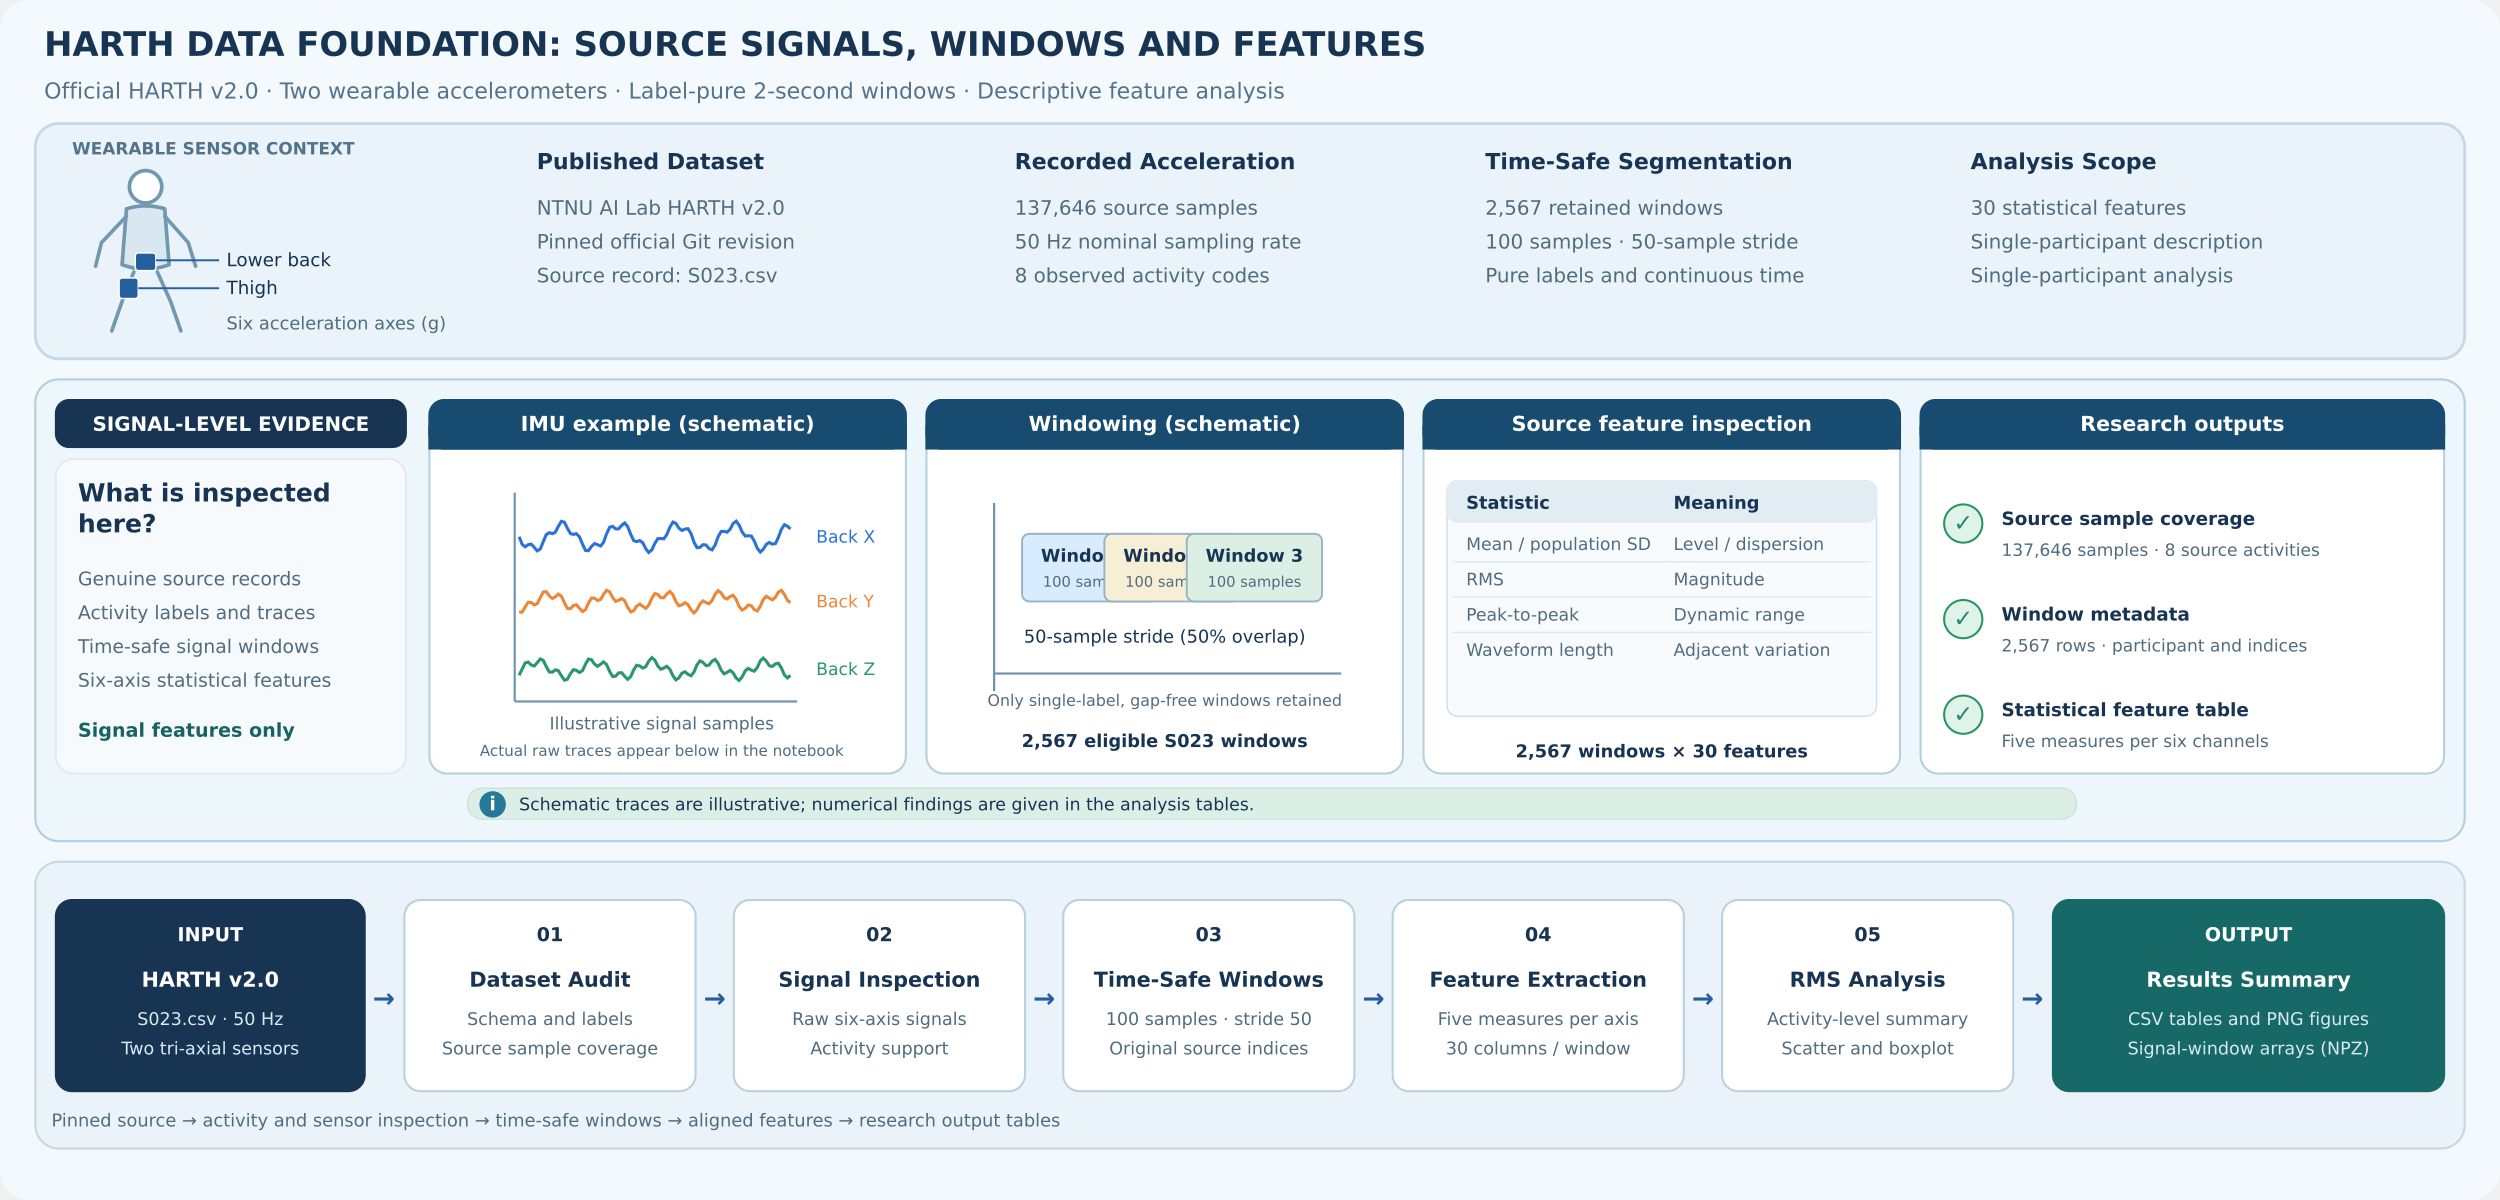
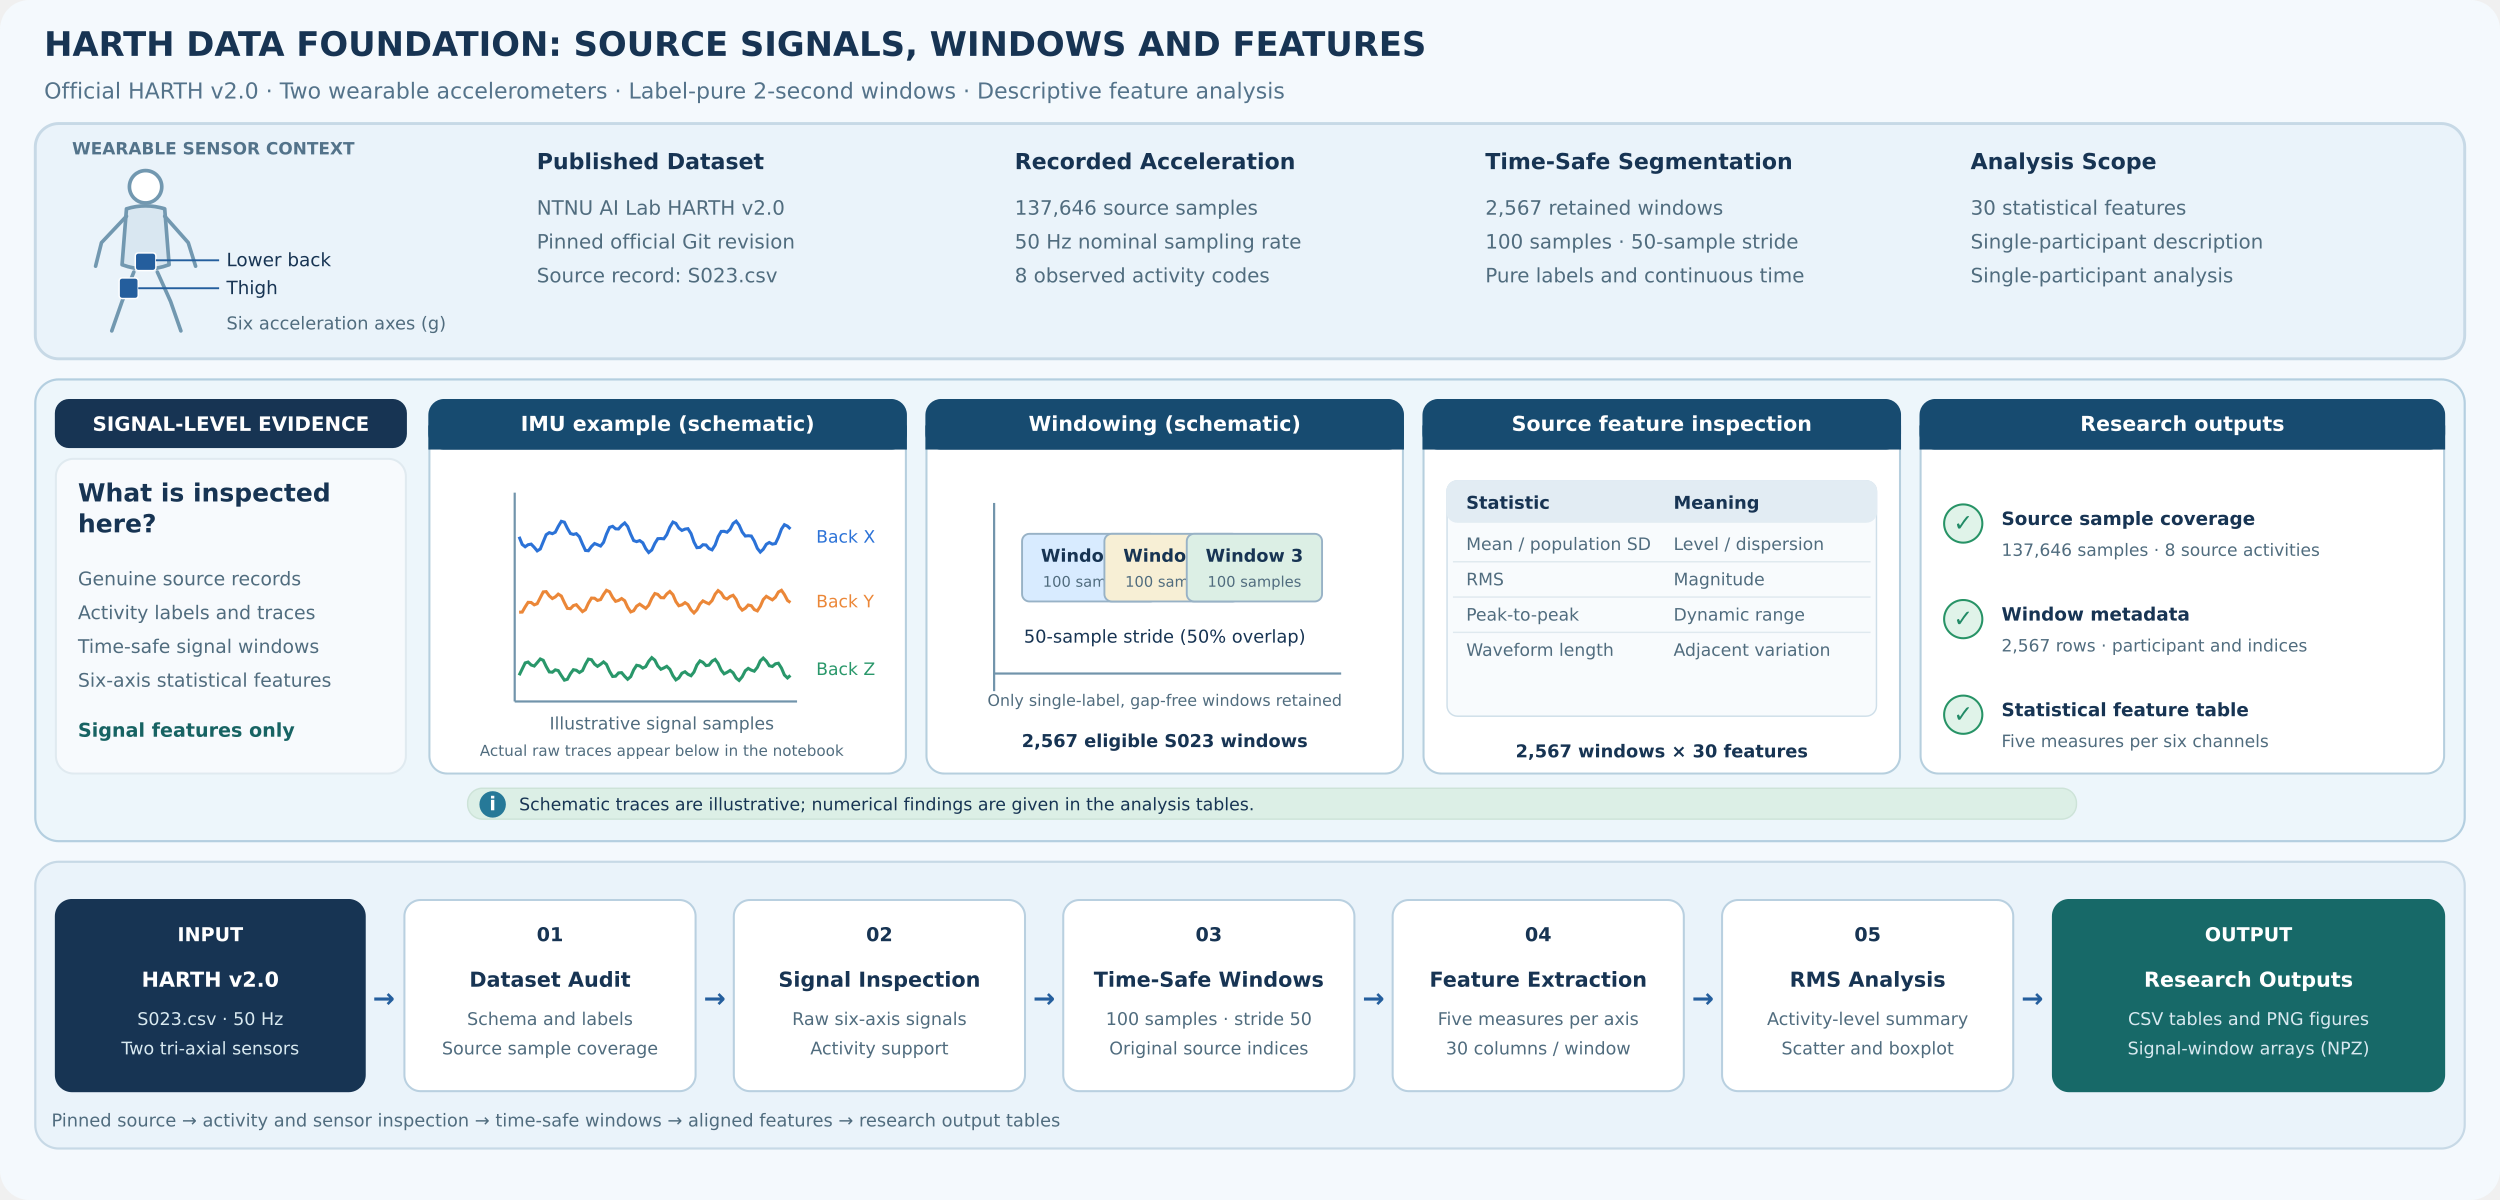
<svg xmlns="http://www.w3.org/2000/svg" width="1700" height="816" viewBox="0 0 1700 816" role="img" aria-labelledby="title desc">
  <rect x="0" y="0" width="1700" height="816" rx="20" fill="#F4F9FD" stroke="#F4F9FD" stroke-width="0" />
  <g font-family="DejaVu Sans, Arial, sans-serif">
    <text x="30" y="38" font-size="23" font-weight="700" fill="#173453">HARTH DATA FOUNDATION: SOURCE SIGNALS, WINDOWS AND FEATURES</text>
    <text x="30" y="67" font-size="15" fill="#54738A">Official HARTH v2.0  ·  Two wearable accelerometers  ·  Label-pure 2-second windows  ·  Descriptive feature analysis</text>
    <rect x="24" y="84" width="1652" height="160" rx="16" fill="#EAF3FA" stroke="#C7D9E6" stroke-width="2" />
    <text x="49" y="105" font-size="11.5" font-weight="700" fill="#53738A">WEARABLE SENSOR CONTEXT</text>
    <g fill="none" stroke="#7298B0" stroke-width="2.5" stroke-linejoin="round" stroke-linecap="round">
      <circle cx="99" cy="127" r="11" fill="#FFFFFF" />
      <path d="M86 142 Q99 138 112 142 L115 180 Q99 186 83 180 Z" fill="#D9E7F1" />
      <path d="M86 147 L69 165 L65 181 M112 147 L128 165 L133 181 M91 185 L83 205 L76 225 M107 185 L116 205 L123 225" />
    </g>
    <rect x="92" y="172" width="14" height="12" rx="2" fill="#245E9D" stroke="#FFFFFF" stroke-width="1" />
    <rect x="81" y="189" width="13" height="14" rx="2" fill="#245E9D" stroke="#FFFFFF" stroke-width="1" />
    <line x1="106" y1="177" x2="149" y2="177" stroke="#245E9D" stroke-width="1.3" />
    <line x1="94" y1="196" x2="149" y2="196" stroke="#245E9D" stroke-width="1.3" />
    <text x="154" y="181" font-size="12.5" fill="#173453">Lower back</text>
    <text x="154" y="200" font-size="12.5" fill="#173453">Thigh</text>
    <text x="154" y="224" font-size="12.1" fill="#506C7E">Six acceleration axes (g)</text>
    <text x="365" y="115" font-size="15" font-weight="700" fill="#173453">Published Dataset</text>
    <text x="365" y="146" font-size="13.5" fill="#506C7E">NTNU AI Lab HARTH v2.0</text>
    <text x="365" y="169" font-size="13.5" fill="#506C7E">Pinned official Git revision</text>
    <text x="365" y="192" font-size="13.5" fill="#506C7E">Source record: S023.csv</text>
    <text x="690" y="115" font-size="15" font-weight="700" fill="#173453">Recorded Acceleration</text>
    <text x="690" y="146" font-size="13.5" fill="#506C7E">137,646 source samples</text>
    <text x="690" y="169" font-size="13.5" fill="#506C7E">50 Hz nominal sampling rate</text>
    <text x="690" y="192" font-size="13.5" fill="#506C7E">8 observed activity codes</text>
    <text x="1010" y="115" font-size="15" font-weight="700" fill="#173453">Time-Safe Segmentation</text>
    <text x="1010" y="146" font-size="13.5" fill="#506C7E">2,567 retained windows</text>
    <text x="1010" y="169" font-size="13.5" fill="#506C7E">100 samples · 50-sample stride</text>
    <text x="1010" y="192" font-size="13.5" fill="#506C7E">Pure labels and continuous time</text>
    <text x="1340" y="115" font-size="15" font-weight="700" fill="#173453">Analysis Scope</text>
    <text x="1340" y="146" font-size="13.5" fill="#506C7E">30 statistical features</text>
    <text x="1340" y="169" font-size="13.5" fill="#506C7E">Single-participant description</text>
    <text x="1340" y="192" font-size="13.5" fill="#506C7E">Single-participant analysis</text>
    <rect x="24" y="258" width="1652" height="314" rx="16" fill="#EDF6FB" stroke="#B4CFE0" stroke-width="1.5" />
    <rect x="38" y="272" width="238" height="32" rx="9" fill="#173453" stroke="#173453" stroke-width="1.4" />
    <text x="157" y="293" font-size="13.5" font-weight="700" fill="#FFFFFF" text-anchor="middle">SIGNAL-LEVEL EVIDENCE</text>
    <rect x="38" y="312" width="238" height="214" rx="12" fill="#F7FAFD" stroke="#E0EAF0" stroke-width="1.4" />
    <text x="53" y="341" font-size="17" font-weight="700" fill="#173453">What is inspected</text>
    <text x="53" y="362" font-size="17" font-weight="700" fill="#173453">here?</text>
    <text x="53" y="398" font-size="12.8" fill="#506C7E">Genuine source records</text>
    <text x="53" y="421" font-size="12.8" fill="#506C7E">Activity labels and traces</text>
    <text x="53" y="444" font-size="12.8" fill="#506C7E">Time-safe signal windows</text>
    <text x="53" y="467" font-size="12.8" fill="#506C7E">Six-axis statistical features</text>
    <text x="53" y="501" font-size="13" font-weight="700" fill="#176363">Signal features only</text>
    <rect x="292" y="272" width="324" height="254" rx="12" fill="#FFFFFF" stroke="#B6CFDE" stroke-width="1.4" />
    <rect x="292" y="272" width="324" height="33" rx="10" fill="#174B70" stroke="#174B70" stroke-width="1.4" />
    <rect x="292" y="290" width="324" height="15" rx="0" fill="#174B70" stroke="#174B70" stroke-width="1.4" />
    <text x="454" y="293" font-size="14" font-weight="700" fill="#FFFFFF" text-anchor="middle">IMU example (schematic)</text>
    <rect x="630" y="272" width="324" height="254" rx="12" fill="#FFFFFF" stroke="#B6CFDE" stroke-width="1.4" />
    <rect x="630" y="272" width="324" height="33" rx="10" fill="#174B70" stroke="#174B70" stroke-width="1.4" />
    <rect x="630" y="290" width="324" height="15" rx="0" fill="#174B70" stroke="#174B70" stroke-width="1.4" />
    <text x="792" y="293" font-size="14" font-weight="700" fill="#FFFFFF" text-anchor="middle">Windowing (schematic)</text>
    <rect x="968" y="272" width="324" height="254" rx="12" fill="#FFFFFF" stroke="#B6CFDE" stroke-width="1.4" />
    <rect x="968" y="272" width="324" height="33" rx="10" fill="#174B70" stroke="#174B70" stroke-width="1.4" />
    <rect x="968" y="290" width="324" height="15" rx="0" fill="#174B70" stroke="#174B70" stroke-width="1.4" />
    <text x="1130" y="293" font-size="14" font-weight="700" fill="#FFFFFF" text-anchor="middle">Source feature inspection</text>
    <rect x="1306" y="272" width="356" height="254" rx="12" fill="#FFFFFF" stroke="#B6CFDE" stroke-width="1.4" />
    <rect x="1306" y="272" width="356" height="33" rx="10" fill="#174B70" stroke="#174B70" stroke-width="1.4" />
    <rect x="1306" y="290" width="356" height="15" rx="0" fill="#174B70" stroke="#174B70" stroke-width="1.4" />
    <text x="1484" y="293" font-size="14" font-weight="700" fill="#FFFFFF" text-anchor="middle">Research outputs</text>
    <line x1="350" y1="477" x2="542" y2="477" stroke="#7194ab" stroke-width="1.5" />
    <line x1="350" y1="335" x2="350" y2="477" stroke="#7194ab" stroke-width="1.5" />
    <path d="M353.0,365.0 L355.1,370.2 L357.1,371.8 L359.1,370.4 L361.2,370.0 L363.3,372.2 L365.3,374.6 L367.4,373.3 L369.4,368.4 L371.4,363.6 L373.5,362.2 L375.6,362.9 L377.6,361.9 L379.6,358.0 L381.7,354.5 L383.8,355.1 L385.8,359.2 L387.9,362.8 L389.9,363.4 L391.9,362.9 L394.0,365.0 L396.1,370.0 L398.1,374.3 L400.1,374.5 L402.2,371.6 L404.3,369.6 L406.3,370.4 L408.4,371.3 L410.4,368.8 L412.4,363.2 L414.5,358.6 L416.6,357.9 L418.6,359.6 L420.6,359.7 L422.7,357.3 L424.8,355.6 L426.8,358.0 L428.9,363.3 L430.9,367.6 L432.9,368.3 L435.0,367.6 L437.1,369.1 L439.1,373.1 L441.1,375.7 L443.2,374.0 L445.3,369.5 L447.3,366.3 L449.4,366.2 L451.4,366.4 L453.4,363.6 L455.5,358.5 L457.6,355.0 L459.6,355.9 L461.6,359.1 L463.7,360.7 L465.8,359.8 L467.8,359.5 L469.9,362.8 L471.9,368.6 L473.9,372.4 L476.0,372.2 L478.0,370.4 L480.1,370.6 L482.1,373.0 L484.2,373.9 L486.3,370.6 L488.3,365.0 L490.4,361.4 L492.4,361.3 L494.4,361.9 L496.5,359.9 L498.5,356.0 L500.6,354.4 L502.6,357.1 L504.7,361.8 L506.8,364.5 L508.8,364.3 L510.9,364.5 L512.9,367.9 L515.0,372.9 L517.0,375.4 L519.0,373.5 L521.1,370.1 L523.1,368.9 L525.2,370.0 L527.3,369.6 L529.3,365.4 L531.4,359.8 L533.4,356.8 L535.5,357.8 L537.5,359.7" stroke="#2B72D7" fill="none" stroke-width="2.1" />
    <text x="555" y="369" font-size="11.7" fill="#2B72D7">Back X</text>
    <path d="M353.0,416.3 L355.1,416.2 L357.1,412.7 L359.1,409.6 L361.2,409.7 L363.3,411.3 L365.3,410.5 L367.4,406.4 L369.4,402.5 L371.4,402.3 L373.5,405.2 L375.6,407.0 L377.6,405.9 L379.6,404.0 L381.7,405.3 L383.8,409.8 L385.8,413.7 L387.9,413.9 L389.9,411.8 L391.9,411.2 L394.0,413.6 L396.1,415.9 L398.1,414.6 L400.1,410.2 L402.2,406.7 L404.3,406.8 L406.3,408.3 L408.4,407.7 L410.4,404.2 L412.4,401.4 L414.5,402.4 L416.6,406.3 L418.6,408.9 L420.6,408.3 L422.7,407.0 L424.8,408.5 L426.8,412.9 L428.9,416.1 L430.9,415.3 L432.9,412.2 L435.0,410.8 L437.1,412.3 L439.1,413.7 L441.1,411.6 L443.2,406.9 L445.3,403.6 L447.3,404.2 L449.4,406.4 L451.4,406.5 L453.4,403.9 L455.5,402.2 L457.6,404.4 L459.6,409.1 L461.6,411.9 L463.7,411.3 L465.8,409.8 L467.8,411.1 L469.9,414.7 L471.9,416.8 L473.9,414.7 L476.0,410.7 L478.0,408.6 L480.1,409.7 L482.1,410.6 L484.2,408.4 L486.3,404.0 L488.3,401.6 L490.4,403.2 L492.4,406.4 L494.4,407.3 L496.5,405.6 L498.5,404.8 L500.6,407.6 L502.6,412.4 L504.7,414.9 L506.8,413.6 L508.8,411.4 L510.9,411.9 L512.9,414.5 L515.0,415.4 L517.0,412.3 L519.0,407.7 L521.1,405.5 L523.1,406.7 L525.2,407.9 L527.3,406.1 L529.3,402.6 L531.4,401.4 L533.4,404.3 L535.5,408.3 L537.5,409.7" stroke="#EB8738" fill="none" stroke-width="2.1" />
    <text x="555" y="413" font-size="11.7" fill="#EB8738">Back Y</text>
    <path d="M353.0,459.2 L355.1,454.9 L357.1,450.8 L359.1,450.2 L361.2,452.2 L363.3,452.9 L365.3,450.6 L367.4,448.1 L369.4,449.0 L371.4,453.2 L373.5,456.9 L375.6,457.1 L377.6,455.5 L379.6,456.0 L381.7,459.4 L383.8,462.5 L385.8,461.9 L387.9,458.1 L389.9,455.4 L391.9,455.8 L394.0,457.3 L396.1,456.0 L398.1,451.7 L400.1,448.2 L402.2,448.6 L404.3,451.6 L406.3,453.1 L408.4,451.7 L410.4,450.1 L412.4,451.8 L414.5,456.5 L416.6,460.0 L418.6,459.8 L420.6,457.6 L422.7,457.4 L424.8,459.9 L426.8,461.9 L428.9,460.1 L430.9,455.5 L432.9,452.4 L435.0,452.8 L437.1,454.3 L439.1,453.3 L441.1,449.7 L443.2,447.2 L445.3,448.9 L447.3,452.9 L449.4,455.1 L451.4,454.2 L453.4,453.1 L455.5,455.1 L457.6,459.5 L459.6,462.3 L461.6,461.0 L463.7,457.8 L465.8,456.8 L467.8,458.5 L469.9,459.5 L471.9,457.0 L473.9,452.2 L476.0,449.4 L478.0,450.4 L480.1,452.6 L482.1,452.3 L484.2,449.6 L486.3,448.4 L488.3,451.1 L490.4,455.7 L492.4,458.2 L494.4,457.2 L496.5,455.9 L498.5,457.5 L500.6,461.1 L502.6,462.7 L504.7,460.2 L506.8,456.1 L508.8,454.5 L510.9,455.7 L512.9,456.4 L515.0,453.8 L517.0,449.4 L519.0,447.5 L521.1,449.6 L523.1,452.7 L525.2,453.2 L527.3,451.4 L529.3,451.0 L531.4,454.3 L533.4,459.0 L535.5,461.0 L537.5,459.3" stroke="#29976A" fill="none" stroke-width="2.1" />
    <text x="555" y="459" font-size="11.7" fill="#29976A">Back Z</text>
    <text x="450" y="496" font-size="11.7" fill="#506C7E" text-anchor="middle">Illustrative signal samples</text>
    <text x="450" y="514" font-size="10.3" fill="#506C7E" text-anchor="middle">Actual raw traces appear below in the notebook</text>
    <line x1="676" y1="458" x2="912" y2="458" stroke="#7194ab" stroke-width="1.5" />
    <line x1="676" y1="342" x2="676" y2="470" stroke="#7194ab" stroke-width="1.5" />
    <rect x="695" y="363" width="92" height="46" rx="5" fill="#d8ebff" stroke="#98b2c6" stroke-width="1.3" />
    <text x="741" y="382" font-size="12" font-weight="700" fill="#173453" text-anchor="middle">Window 1</text>
    <text x="741" y="399" font-size="10" fill="#506C7E" text-anchor="middle">100 samples</text>
    <rect x="751" y="363" width="92" height="46" rx="5" fill="#f7efd5" stroke="#98b2c6" stroke-width="1.3" />
    <text x="797" y="382" font-size="12" font-weight="700" fill="#173453" text-anchor="middle">Window 2</text>
    <text x="797" y="399" font-size="10" fill="#506C7E" text-anchor="middle">100 samples</text>
    <rect x="807" y="363" width="92" height="46" rx="5" fill="#dcefe5" stroke="#98b2c6" stroke-width="1.3" />
    <text x="853" y="382" font-size="12" font-weight="700" fill="#173453" text-anchor="middle">Window 3</text>
    <text x="853" y="399" font-size="10" fill="#506C7E" text-anchor="middle">100 samples</text>
    <text x="792" y="437" font-size="12.1" fill="#173453" text-anchor="middle">50-sample stride (50% overlap)</text>
    <text x="792" y="480" font-size="10.8" fill="#506C7E" text-anchor="middle">Only single-label, gap-free windows retained</text>
    <text x="792" y="508" font-size="12.1" font-weight="700" fill="#173453" text-anchor="middle">2,567 eligible S023 windows</text>
    <rect x="984" y="327" width="292" height="160" rx="7" fill="#F8FBFD" stroke="#CFDFE9" stroke-width="1" />
    <rect x="984" y="327" width="292" height="28" rx="7" fill="#E2ECF3" stroke="#E2ECF3" stroke-width="1" />
    <text x="997" y="346" font-size="12.1" font-weight="700" fill="#173453">Statistic</text>
    <text x="1138" y="346" font-size="12.1" font-weight="700" fill="#173453">Meaning</text>
    <text x="997" y="374" font-size="11.7" fill="#506C7E">Mean / population SD</text>
    <text x="1138" y="374" font-size="11.7" fill="#506C7E">Level / dispersion</text>
    <line x1="988" y1="382" x2="1272" y2="382" stroke="#DFE9EF" stroke-width="1" />
    <text x="997" y="398" font-size="11.7" fill="#506C7E">RMS</text>
    <text x="1138" y="398" font-size="11.7" fill="#506C7E">Magnitude</text>
    <line x1="988" y1="406" x2="1272" y2="406" stroke="#DFE9EF" stroke-width="1" />
    <text x="997" y="422" font-size="11.7" fill="#506C7E">Peak-to-peak</text>
    <text x="1138" y="422" font-size="11.7" fill="#506C7E">Dynamic range</text>
    <line x1="988" y1="430" x2="1272" y2="430" stroke="#DFE9EF" stroke-width="1" />
    <text x="997" y="446" font-size="11.7" fill="#506C7E">Waveform length</text>
    <text x="1138" y="446" font-size="11.7" fill="#506C7E">Adjacent variation</text>
    <text x="1130" y="515" font-size="12.1" font-weight="700" fill="#173453" text-anchor="middle">2,567 windows × 30 features</text>
    <circle cx="1335" cy="356" r="13" fill="#E0F3E9" stroke="#279366" stroke-width="1.4" />
    <text x="1335" y="361" font-size="16" font-weight="700" fill="#218A66" text-anchor="middle">✓</text>
    <text x="1361" y="357" font-size="12.5" font-weight="700" fill="#173453">Source sample coverage</text>
    <text x="1361" y="378" font-size="11.6" fill="#506C7E">137,646 samples · 8 source activities</text>
    <circle cx="1335" cy="421" r="13" fill="#E0F3E9" stroke="#279366" stroke-width="1.4" />
    <text x="1335" y="426" font-size="16" font-weight="700" fill="#218A66" text-anchor="middle">✓</text>
    <text x="1361" y="422" font-size="12.5" font-weight="700" fill="#173453">Window metadata</text>
    <text x="1361" y="443" font-size="11.6" fill="#506C7E">2,567 rows · participant and indices</text>
    <circle cx="1335" cy="486" r="13" fill="#E0F3E9" stroke="#279366" stroke-width="1.4" />
    <text x="1335" y="491" font-size="16" font-weight="700" fill="#218A66" text-anchor="middle">✓</text>
    <text x="1361" y="487" font-size="12.5" font-weight="700" fill="#173453">Statistical feature table</text>
    <text x="1361" y="508" font-size="11.6" fill="#506C7E">Five measures per six channels</text>
    <rect x="318" y="536" width="1094" height="21" rx="10" fill="#DCEFE6" stroke="#CDE3D8" stroke-width="1" />
    <circle cx="335" cy="547" r="9" fill="#267998" />
    <text x="335" y="551" font-size="13" font-weight="700" fill="#FFFFFF" text-anchor="middle">i</text>
    <text x="353" y="551" font-size="11.8" fill="#173453">Schematic traces are illustrative; numerical findings are given in the analysis tables.</text>
    <rect x="24" y="586" width="1652" height="195" rx="16" fill="#EAF3FA" stroke="#C7D9E6" stroke-width="1.5" />
    <rect x="38" y="612" width="210" height="130" rx="11" fill="#173453" stroke="#173453" stroke-width="1.4" />
    <text x="143" y="640" font-size="13" font-weight="700" fill="#FFFFFF" text-anchor="middle">INPUT</text>
    <text x="143" y="671" font-size="14.1" font-weight="700" fill="#FFFFFF" text-anchor="middle">HARTH v2.0</text>
    <text x="143" y="697" font-size="11.9" fill="#D8E9F0" text-anchor="middle">S023.csv · 50 Hz</text>
    <text x="143" y="717" font-size="11.9" fill="#D8E9F0" text-anchor="middle">Two tri-axial sensors</text>
    <text x="261" y="685" font-size="18" font-weight="700" fill="#245E9D" text-anchor="middle">→</text>
    <rect x="275" y="612" width="198" height="130" rx="11" fill="#FFFFFF" stroke="#B9D0E0" stroke-width="1.4" />
    <text x="374" y="640" font-size="13" font-weight="700" fill="#173453" text-anchor="middle">01</text>
    <text x="374" y="671" font-size="14.1" font-weight="700" fill="#173453" text-anchor="middle">Dataset Audit</text>
    <text x="374" y="697" font-size="11.9" fill="#506C7E" text-anchor="middle">Schema and labels</text>
    <text x="374" y="717" font-size="11.9" fill="#506C7E" text-anchor="middle">Source sample coverage</text>
    <text x="486" y="685" font-size="18" font-weight="700" fill="#245E9D" text-anchor="middle">→</text>
    <rect x="499" y="612" width="198" height="130" rx="11" fill="#FFFFFF" stroke="#B9D0E0" stroke-width="1.4" />
    <text x="598" y="640" font-size="13" font-weight="700" fill="#173453" text-anchor="middle">02</text>
    <text x="598" y="671" font-size="14.1" font-weight="700" fill="#173453" text-anchor="middle">Signal Inspection</text>
    <text x="598" y="697" font-size="11.9" fill="#506C7E" text-anchor="middle">Raw six-axis signals</text>
    <text x="598" y="717" font-size="11.9" fill="#506C7E" text-anchor="middle">Activity support</text>
    <text x="710" y="685" font-size="18" font-weight="700" fill="#245E9D" text-anchor="middle">→</text>
    <rect x="723" y="612" width="198" height="130" rx="11" fill="#FFFFFF" stroke="#B9D0E0" stroke-width="1.4" />
    <text x="822" y="640" font-size="13" font-weight="700" fill="#173453" text-anchor="middle">03</text>
    <text x="822" y="671" font-size="14.1" font-weight="700" fill="#173453" text-anchor="middle">Time-Safe Windows</text>
    <text x="822" y="697" font-size="11.9" fill="#506C7E" text-anchor="middle">100 samples · stride 50</text>
    <text x="822" y="717" font-size="11.9" fill="#506C7E" text-anchor="middle">Original source indices</text>
    <text x="934" y="685" font-size="18" font-weight="700" fill="#245E9D" text-anchor="middle">→</text>
    <rect x="947" y="612" width="198" height="130" rx="11" fill="#FFFFFF" stroke="#B9D0E0" stroke-width="1.4" />
    <text x="1046" y="640" font-size="13" font-weight="700" fill="#173453" text-anchor="middle">04</text>
    <text x="1046" y="671" font-size="14.1" font-weight="700" fill="#173453" text-anchor="middle">Feature Extraction</text>
    <text x="1046" y="697" font-size="11.9" fill="#506C7E" text-anchor="middle">Five measures per axis</text>
    <text x="1046" y="717" font-size="11.9" fill="#506C7E" text-anchor="middle">30 columns / window</text>
    <text x="1158" y="685" font-size="18" font-weight="700" fill="#245E9D" text-anchor="middle">→</text>
    <rect x="1171" y="612" width="198" height="130" rx="11" fill="#FFFFFF" stroke="#B9D0E0" stroke-width="1.4" />
    <text x="1270" y="640" font-size="13" font-weight="700" fill="#173453" text-anchor="middle">05</text>
    <text x="1270" y="671" font-size="14.1" font-weight="700" fill="#173453" text-anchor="middle">RMS Analysis</text>
    <text x="1270" y="697" font-size="11.9" fill="#506C7E" text-anchor="middle">Activity-level summary</text>
    <text x="1270" y="717" font-size="11.9" fill="#506C7E" text-anchor="middle">Scatter and boxplot</text>
    <text x="1382" y="685" font-size="18" font-weight="700" fill="#245E9D" text-anchor="middle">→</text>
    <rect x="1396" y="612" width="266" height="130" rx="11" fill="#176968" stroke="#176968" stroke-width="1.4" />
    <text x="1529" y="640" font-size="13" font-weight="700" fill="#FFFFFF" text-anchor="middle">OUTPUT</text>
-     <text x="1529" y="671" font-size="14.1" font-weight="700" fill="#FFFFFF" text-anchor="middle">Results Summary</text>
+     <text x="1529" y="671" font-size="14.1" font-weight="700" fill="#FFFFFF" text-anchor="middle">Research Outputs</text>
    <text x="1529" y="697" font-size="11.9" fill="#D8E9F0" text-anchor="middle">CSV tables and PNG figures</text>
    <text x="1529" y="717" font-size="11.9" fill="#D8E9F0" text-anchor="middle">Signal-window arrays (NPZ)</text>
    <text x="35" y="766" font-size="12.1" fill="#506C7E">Pinned source → activity and sensor inspection → time-safe windows → aligned features → research output tables</text>
  </g>
</svg>
